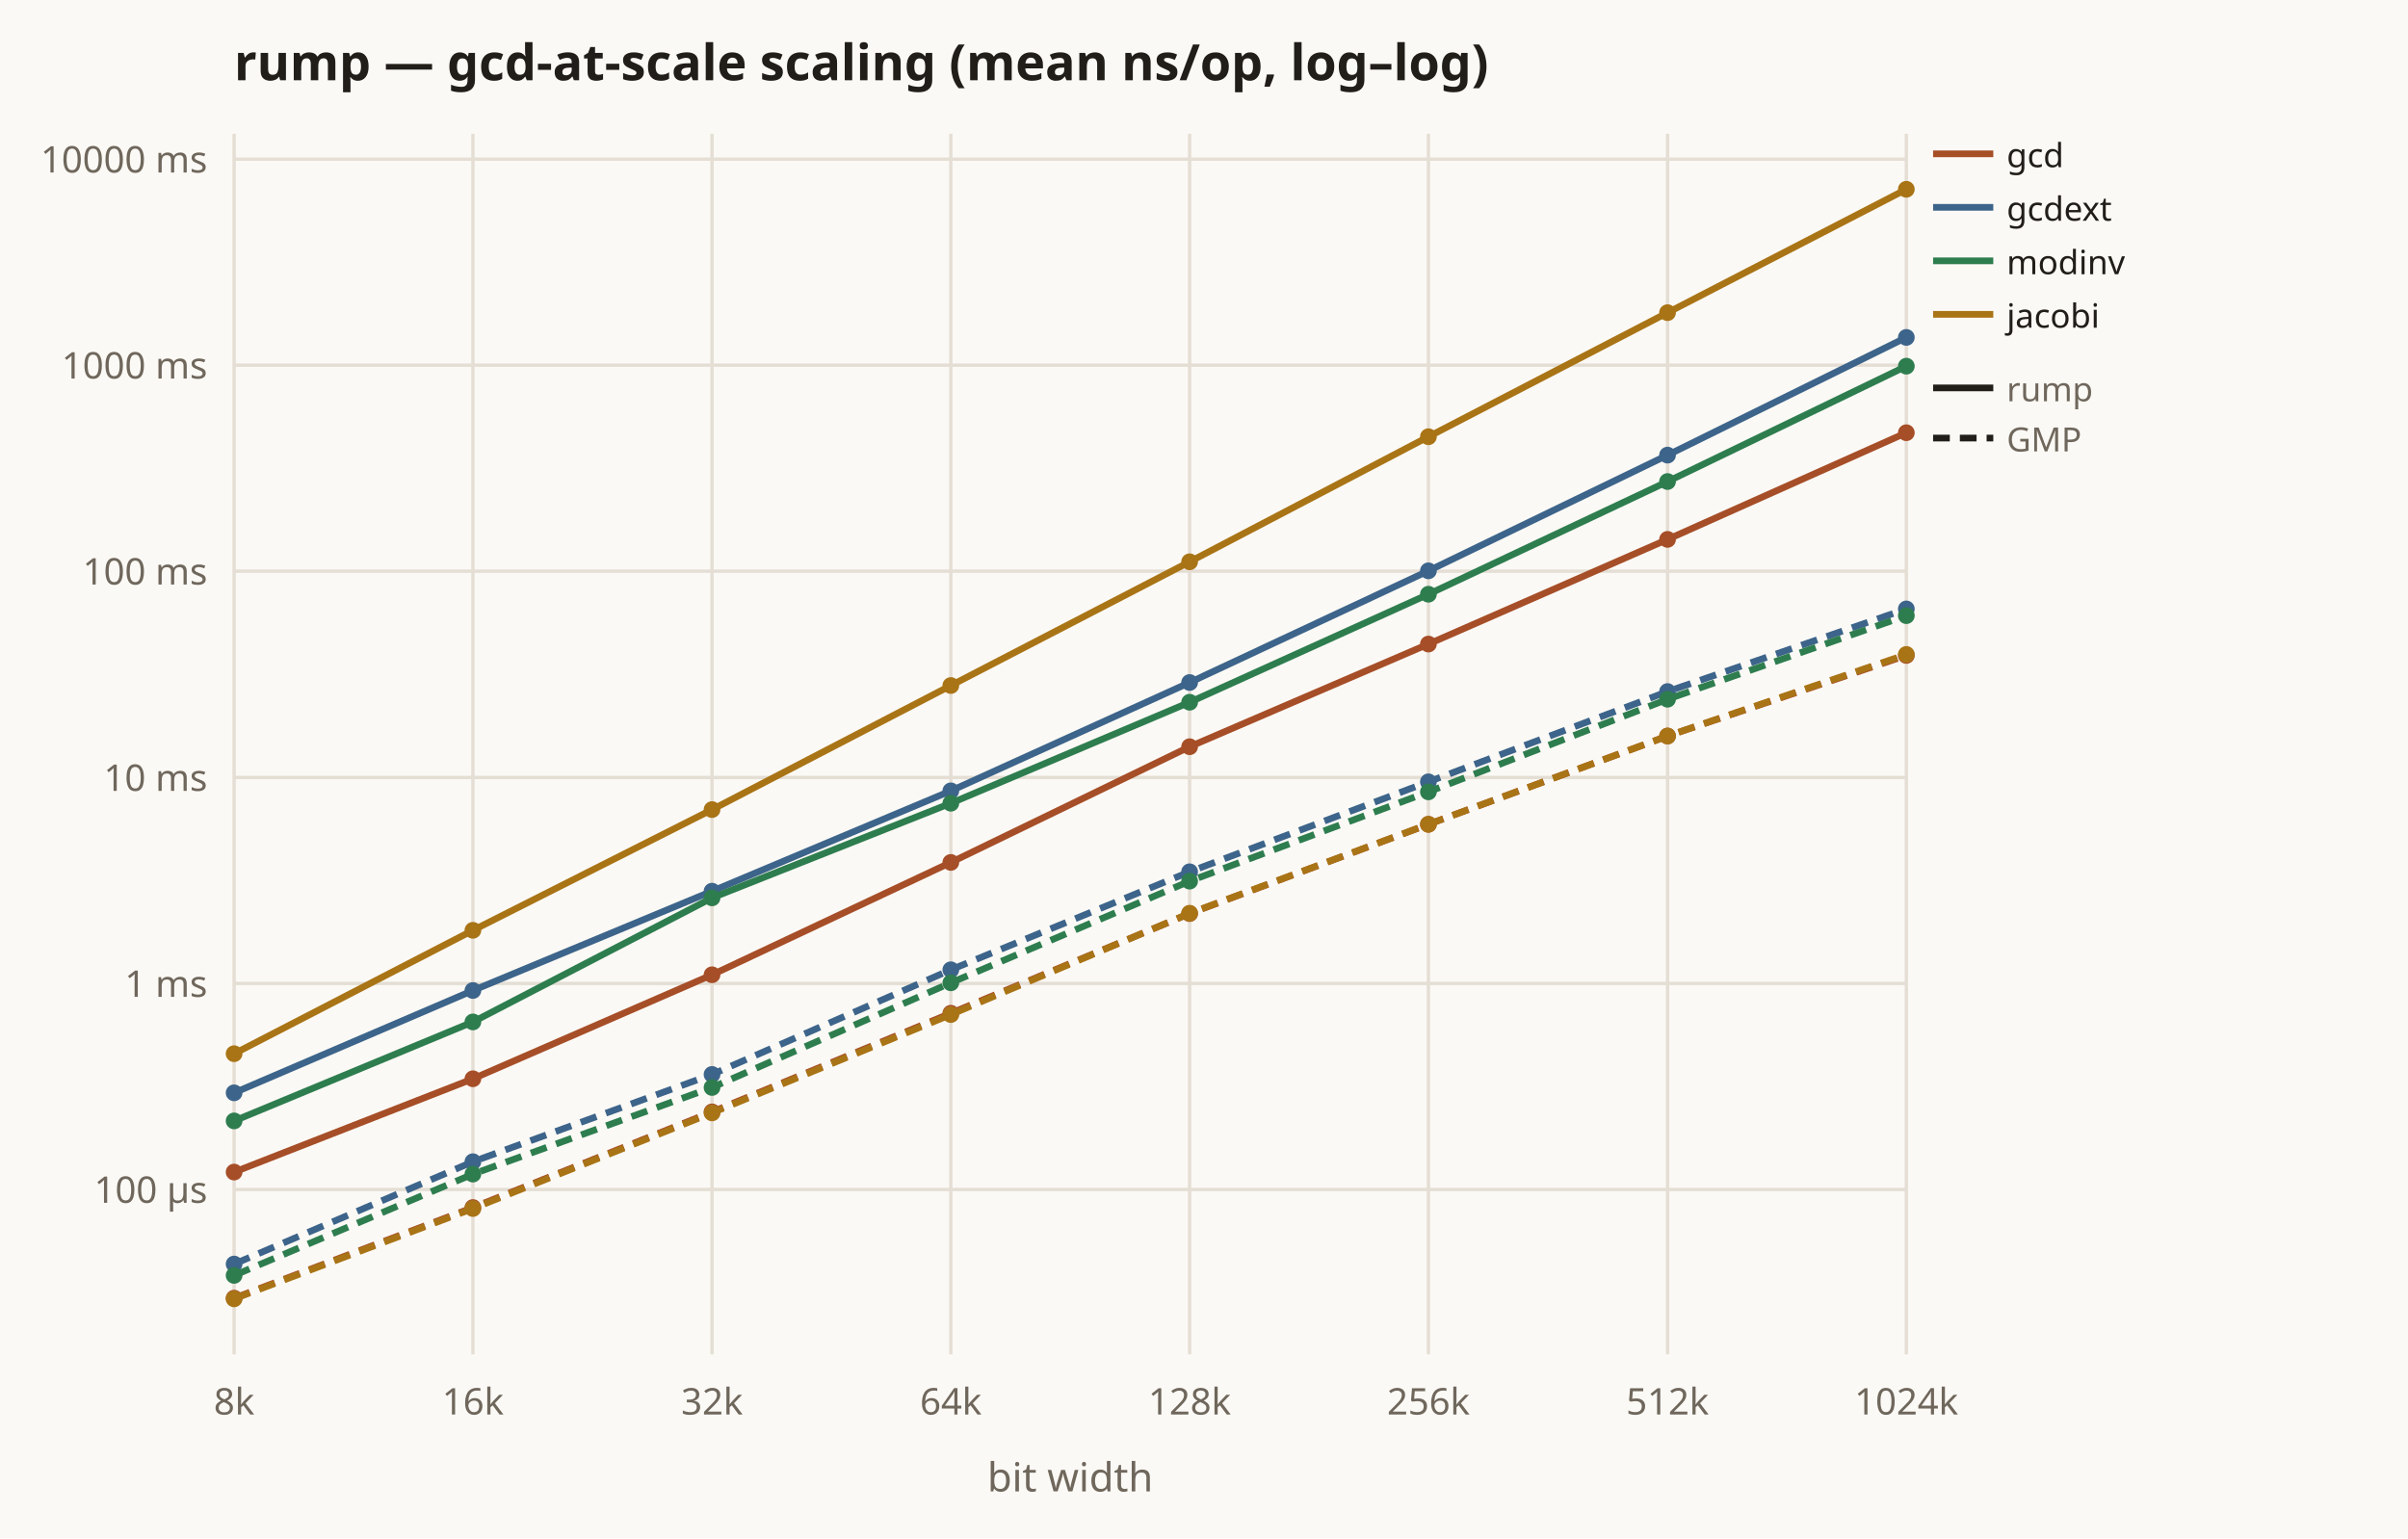
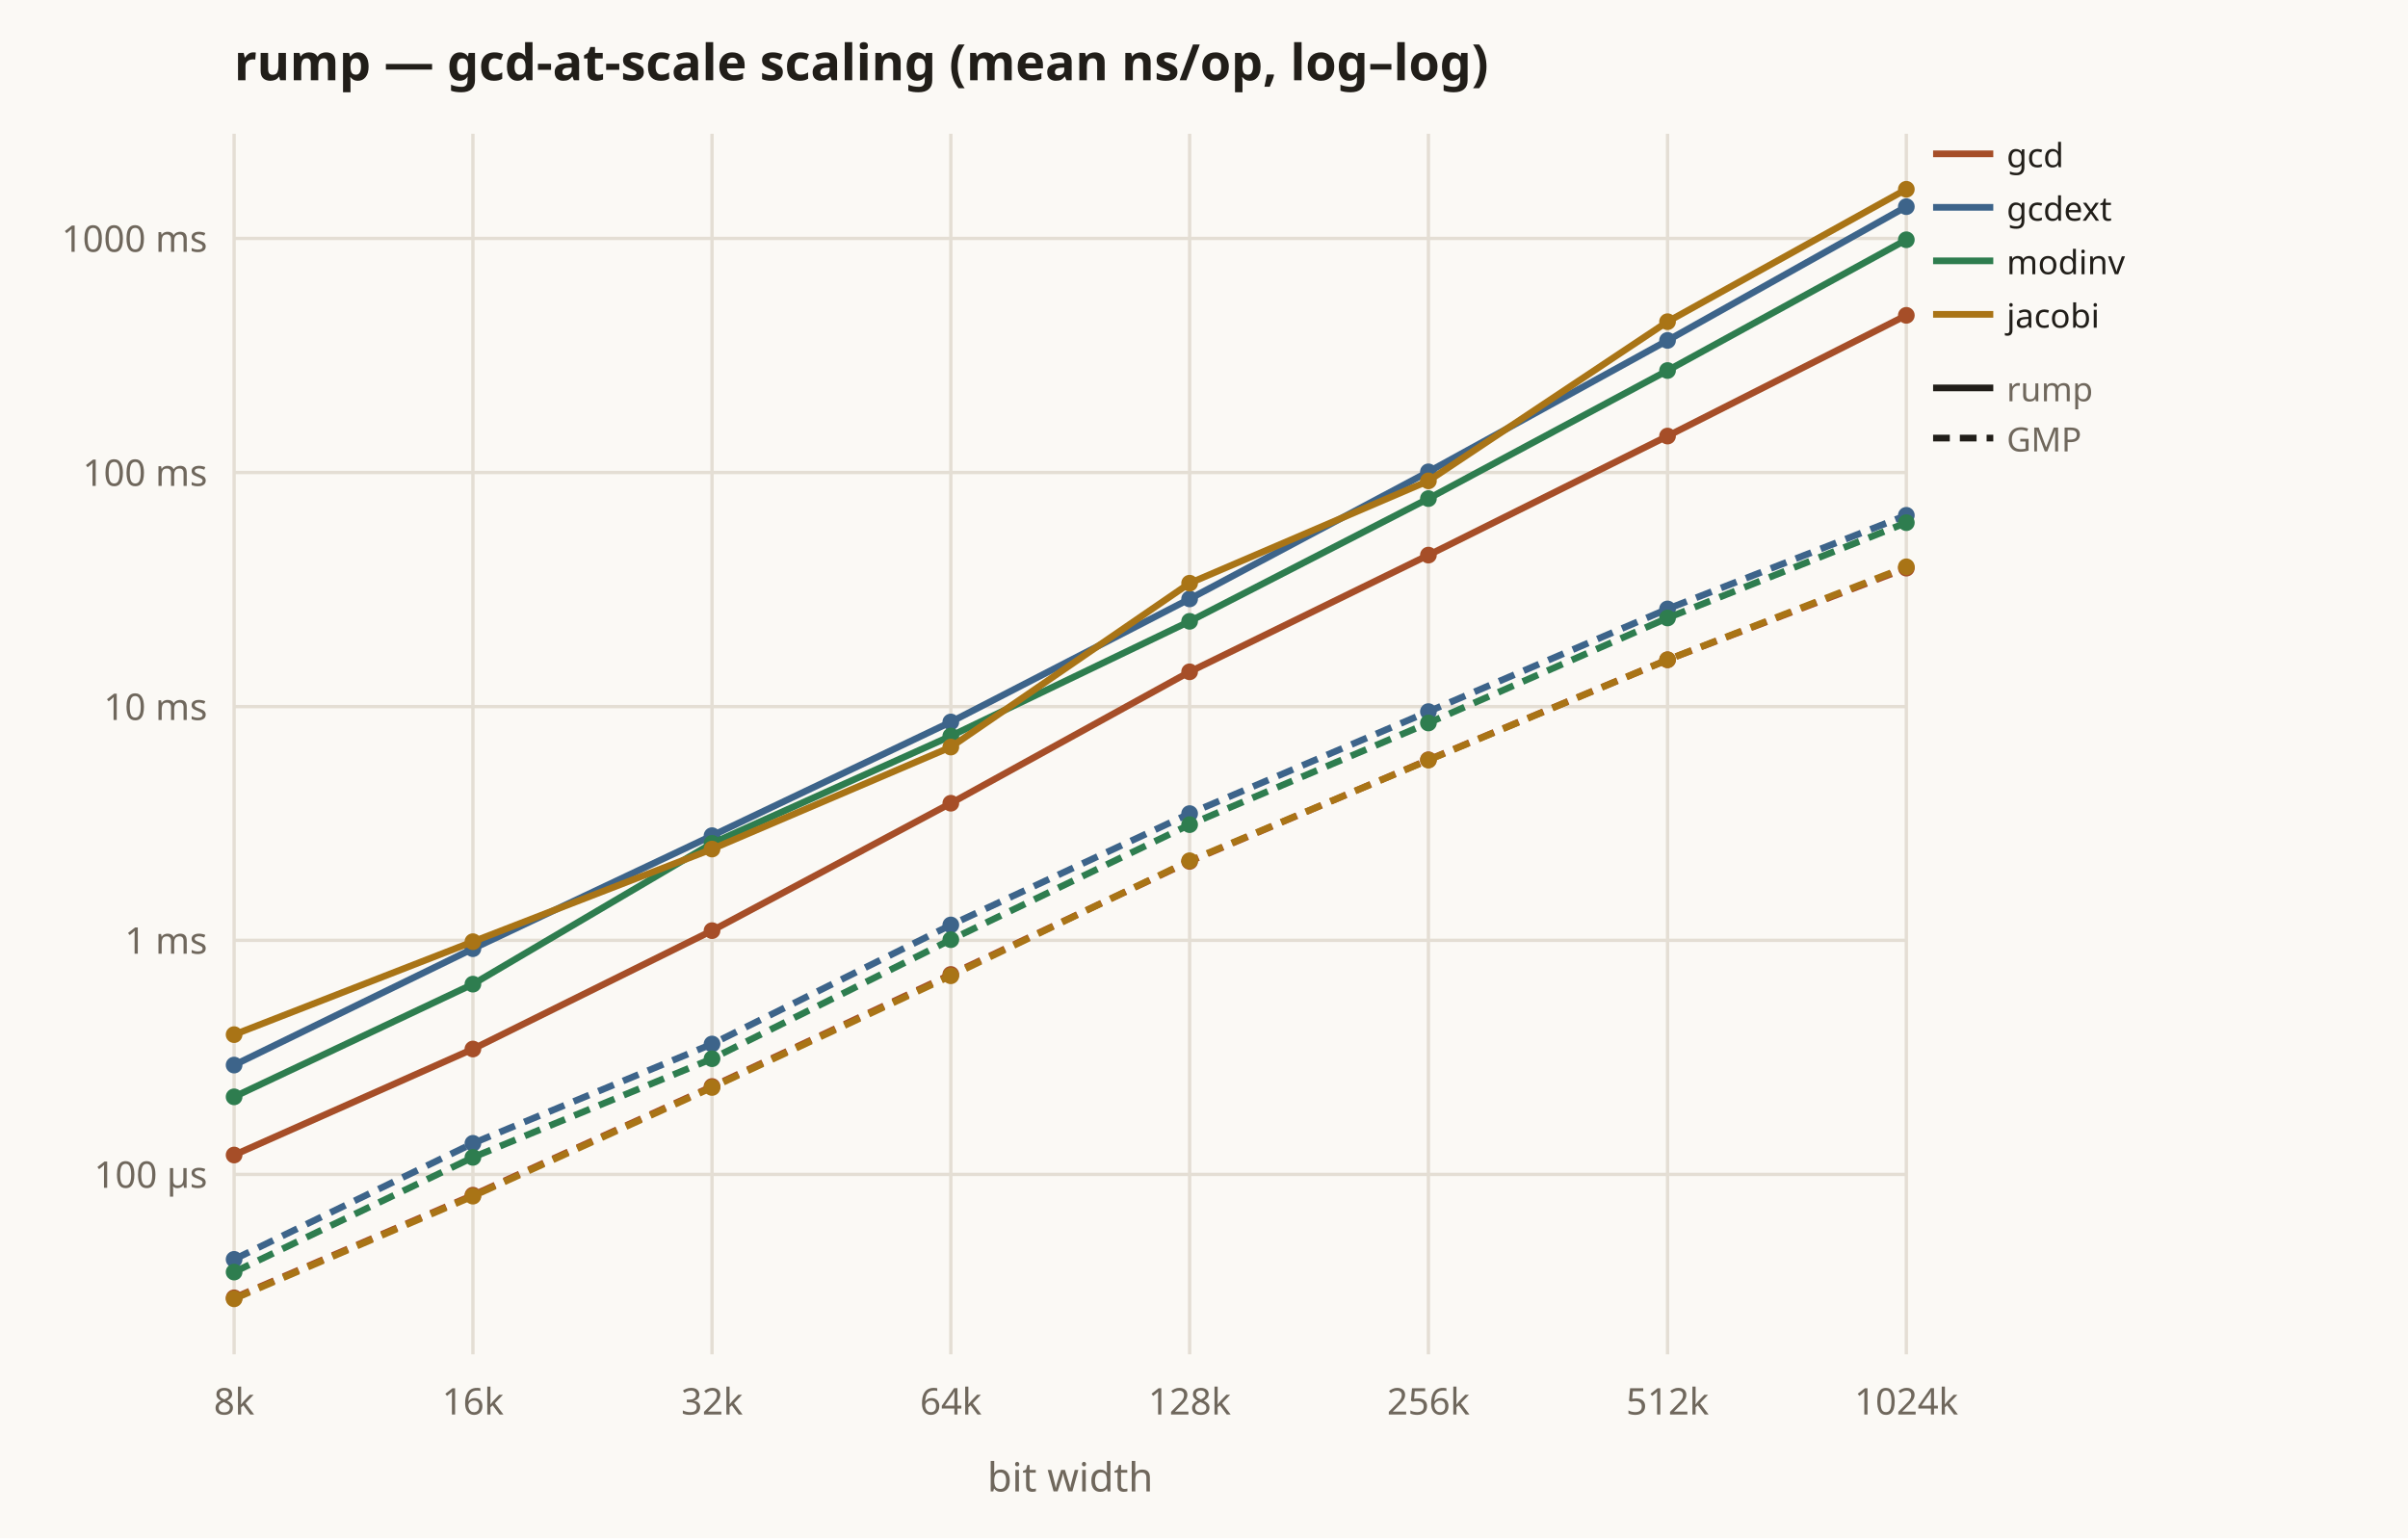
<svg xmlns="http://www.w3.org/2000/svg" width="720" height="460" viewBox="0 0 720 460" font-family="system-ui,sans-serif">
  <rect width="720" height="460" fill="#FBF9F5" />
  <text x="70" y="24" font-size="15" font-weight="600" fill="#211E19">rump — gcd-at-scale scaling (mean ns/op, log–log)</text>
  <line x1="70.0" y1="40" x2="70.0" y2="405" stroke="#E4DED4" />
  <text x="70.0" y="423" font-size="11" fill="#6F675C" text-anchor="middle">8k</text>
  <line x1="141.4" y1="40" x2="141.4" y2="405" stroke="#E4DED4" />
  <text x="141.4" y="423" font-size="11" fill="#6F675C" text-anchor="middle">16k</text>
  <line x1="212.9" y1="40" x2="212.9" y2="405" stroke="#E4DED4" />
  <text x="212.9" y="423" font-size="11" fill="#6F675C" text-anchor="middle">32k</text>
  <line x1="284.3" y1="40" x2="284.3" y2="405" stroke="#E4DED4" />
  <text x="284.3" y="423" font-size="11" fill="#6F675C" text-anchor="middle">64k</text>
  <line x1="355.7" y1="40" x2="355.7" y2="405" stroke="#E4DED4" />
  <text x="355.7" y="423" font-size="11" fill="#6F675C" text-anchor="middle">128k</text>
  <line x1="427.1" y1="40" x2="427.1" y2="405" stroke="#E4DED4" />
  <text x="427.1" y="423" font-size="11" fill="#6F675C" text-anchor="middle">256k</text>
  <line x1="498.6" y1="40" x2="498.6" y2="405" stroke="#E4DED4" />
  <text x="498.6" y="423" font-size="11" fill="#6F675C" text-anchor="middle">512k</text>
  <line x1="570.0" y1="40" x2="570.0" y2="405" stroke="#E4DED4" />
  <text x="570.0" y="423" font-size="11" fill="#6F675C" text-anchor="middle">1024k</text>
  <text x="320" y="446" font-size="12" fill="#6F675C" text-anchor="middle">bit width</text>
-   <line x1="70" y1="355.7" x2="570" y2="355.7" stroke="#E4DED4" />
-   <text x="62" y="359.7" font-size="11" fill="#6F675C" text-anchor="end">100 µs</text>
-   <line x1="70" y1="294.1" x2="570" y2="294.1" stroke="#E4DED4" />
-   <text x="62" y="298.1" font-size="11" fill="#6F675C" text-anchor="end">1 ms</text>
-   <line x1="70" y1="232.5" x2="570" y2="232.5" stroke="#E4DED4" />
-   <text x="62" y="236.5" font-size="11" fill="#6F675C" text-anchor="end">10 ms</text>
-   <line x1="70" y1="170.8" x2="570" y2="170.8" stroke="#E4DED4" />
-   <text x="62" y="174.8" font-size="11" fill="#6F675C" text-anchor="end">100 ms</text>
-   <line x1="70" y1="109.2" x2="570" y2="109.2" stroke="#E4DED4" />
-   <text x="62" y="113.2" font-size="11" fill="#6F675C" text-anchor="end">1000 ms</text>
-   <line x1="70" y1="47.6" x2="570" y2="47.6" stroke="#E4DED4" />
-   <text x="62" y="51.6" font-size="11" fill="#6F675C" text-anchor="end">10000 ms</text>
-   <path d="M70.0,350.5 L141.4,322.6 L212.9,291.5 L284.3,257.9 L355.7,223.3 L427.1,192.6 L498.6,161.3 L570.0,129.4" fill="none" stroke="#A64E28" stroke-width="2" />
-   <circle cx="70.0" cy="350.5" r="2.5" fill="#A64E28" />
-   <circle cx="141.4" cy="322.6" r="2.5" fill="#A64E28" />
-   <circle cx="212.9" cy="291.5" r="2.5" fill="#A64E28" />
-   <circle cx="284.3" cy="257.9" r="2.5" fill="#A64E28" />
-   <circle cx="355.7" cy="223.3" r="2.5" fill="#A64E28" />
-   <circle cx="427.1" cy="192.6" r="2.5" fill="#A64E28" />
-   <circle cx="498.6" cy="161.3" r="2.5" fill="#A64E28" />
-   <circle cx="570.0" cy="129.4" r="2.5" fill="#A64E28" />
-   <path d="M70.0,388.2 L141.4,361.1 L212.9,332.5 L284.3,303.0 L355.7,273.2 L427.1,246.5 L498.6,220.1 L570.0,196.0" fill="none" stroke="#A64E28" stroke-width="2" stroke-dasharray="5,3" />
-   <circle cx="70.0" cy="388.2" r="2.5" fill="#A64E28" />
-   <circle cx="141.4" cy="361.1" r="2.5" fill="#A64E28" />
-   <circle cx="212.9" cy="332.5" r="2.5" fill="#A64E28" />
-   <circle cx="284.3" cy="303.0" r="2.5" fill="#A64E28" />
-   <circle cx="355.7" cy="273.2" r="2.5" fill="#A64E28" />
-   <circle cx="427.1" cy="246.5" r="2.5" fill="#A64E28" />
-   <circle cx="498.6" cy="220.1" r="2.5" fill="#A64E28" />
-   <circle cx="570.0" cy="196.0" r="2.5" fill="#A64E28" />
-   <path d="M70.0,326.8 L141.4,296.2 L212.9,266.5 L284.3,236.5 L355.7,204.1 L427.1,170.7 L498.6,136.1 L570.0,100.9" fill="none" stroke="#3D648A" stroke-width="2" />
-   <circle cx="70.0" cy="326.8" r="2.5" fill="#3D648A" />
-   <circle cx="141.4" cy="296.2" r="2.5" fill="#3D648A" />
-   <circle cx="212.9" cy="266.5" r="2.5" fill="#3D648A" />
-   <circle cx="284.3" cy="236.5" r="2.5" fill="#3D648A" />
-   <circle cx="355.7" cy="204.1" r="2.5" fill="#3D648A" />
-   <circle cx="427.1" cy="170.7" r="2.5" fill="#3D648A" />
-   <circle cx="498.6" cy="136.1" r="2.5" fill="#3D648A" />
-   <circle cx="570.0" cy="100.9" r="2.5" fill="#3D648A" />
-   <path d="M70.0,378.0 L141.4,347.4 L212.9,321.3 L284.3,290.0 L355.7,260.7 L427.1,233.8 L498.6,206.8 L570.0,182.1" fill="none" stroke="#3D648A" stroke-width="2" stroke-dasharray="5,3" />
-   <circle cx="70.0" cy="378.0" r="2.5" fill="#3D648A" />
-   <circle cx="141.4" cy="347.4" r="2.5" fill="#3D648A" />
-   <circle cx="212.9" cy="321.3" r="2.5" fill="#3D648A" />
-   <circle cx="284.3" cy="290.0" r="2.5" fill="#3D648A" />
-   <circle cx="355.7" cy="260.7" r="2.5" fill="#3D648A" />
-   <circle cx="427.1" cy="233.8" r="2.5" fill="#3D648A" />
-   <circle cx="498.6" cy="206.8" r="2.5" fill="#3D648A" />
-   <circle cx="570.0" cy="182.1" r="2.5" fill="#3D648A" />
-   <path d="M70.0,335.2 L141.4,305.6 L212.9,268.5 L284.3,240.2 L355.7,210.0 L427.1,177.7 L498.6,144.0 L570.0,109.5" fill="none" stroke="#2E7D4F" stroke-width="2" />
-   <circle cx="70.0" cy="335.2" r="2.5" fill="#2E7D4F" />
-   <circle cx="141.4" cy="305.6" r="2.5" fill="#2E7D4F" />
-   <circle cx="212.9" cy="268.5" r="2.5" fill="#2E7D4F" />
-   <circle cx="284.3" cy="240.2" r="2.5" fill="#2E7D4F" />
-   <circle cx="355.7" cy="210.0" r="2.5" fill="#2E7D4F" />
-   <circle cx="427.1" cy="177.7" r="2.5" fill="#2E7D4F" />
-   <circle cx="498.6" cy="144.0" r="2.5" fill="#2E7D4F" />
-   <circle cx="570.0" cy="109.5" r="2.5" fill="#2E7D4F" />
-   <path d="M70.0,381.4 L141.4,351.1 L212.9,325.2 L284.3,293.9 L355.7,263.5 L427.1,236.8 L498.6,209.1 L570.0,184.1" fill="none" stroke="#2E7D4F" stroke-width="2" stroke-dasharray="5,3" />
-   <circle cx="70.0" cy="381.4" r="2.5" fill="#2E7D4F" />
-   <circle cx="141.4" cy="351.1" r="2.5" fill="#2E7D4F" />
-   <circle cx="212.9" cy="325.2" r="2.5" fill="#2E7D4F" />
-   <circle cx="284.3" cy="293.9" r="2.5" fill="#2E7D4F" />
-   <circle cx="355.7" cy="263.5" r="2.5" fill="#2E7D4F" />
-   <circle cx="427.1" cy="236.8" r="2.5" fill="#2E7D4F" />
-   <circle cx="498.6" cy="209.1" r="2.5" fill="#2E7D4F" />
-   <circle cx="570.0" cy="184.1" r="2.5" fill="#2E7D4F" />
-   <path d="M70.0,315.1 L141.4,278.2 L212.9,242.1 L284.3,205.0 L355.7,168.0 L427.1,130.6 L498.6,93.5 L570.0,56.6" fill="none" stroke="#A97416" stroke-width="2" />
-   <circle cx="70.0" cy="315.1" r="2.5" fill="#A97416" />
-   <circle cx="141.4" cy="278.2" r="2.5" fill="#A97416" />
-   <circle cx="212.9" cy="242.1" r="2.5" fill="#A97416" />
-   <circle cx="284.3" cy="205.0" r="2.5" fill="#A97416" />
-   <circle cx="355.7" cy="168.0" r="2.5" fill="#A97416" />
-   <circle cx="427.1" cy="130.6" r="2.5" fill="#A97416" />
-   <circle cx="498.6" cy="93.5" r="2.5" fill="#A97416" />
+   <line x1="70" y1="351.2" x2="570" y2="351.2" stroke="#E4DED4" />
+   <text x="62" y="355.2" font-size="11" fill="#6F675C" text-anchor="end">100 µs</text>
+   <line x1="70" y1="281.2" x2="570" y2="281.2" stroke="#E4DED4" />
+   <text x="62" y="285.2" font-size="11" fill="#6F675C" text-anchor="end">1 ms</text>
+   <line x1="70" y1="211.3" x2="570" y2="211.3" stroke="#E4DED4" />
+   <text x="62" y="215.3" font-size="11" fill="#6F675C" text-anchor="end">10 ms</text>
+   <line x1="70" y1="141.3" x2="570" y2="141.3" stroke="#E4DED4" />
+   <text x="62" y="145.3" font-size="11" fill="#6F675C" text-anchor="end">100 ms</text>
+   <line x1="70" y1="71.3" x2="570" y2="71.3" stroke="#E4DED4" />
+   <text x="62" y="75.3" font-size="11" fill="#6F675C" text-anchor="end">1000 ms</text>
+   <path d="M70.0,345.4 L141.4,313.7 L212.9,278.3 L284.3,240.2 L355.7,200.9 L427.1,166.0 L498.6,130.4 L570.0,94.3" fill="none" stroke="#A64E28" stroke-width="2" />
+   <circle cx="70.0" cy="345.4" r="2.5" fill="#A64E28" />
+   <circle cx="141.4" cy="313.7" r="2.5" fill="#A64E28" />
+   <circle cx="212.9" cy="278.3" r="2.5" fill="#A64E28" />
+   <circle cx="284.3" cy="240.2" r="2.5" fill="#A64E28" />
+   <circle cx="355.7" cy="200.9" r="2.5" fill="#A64E28" />
+   <circle cx="427.1" cy="166.0" r="2.5" fill="#A64E28" />
+   <circle cx="498.6" cy="130.4" r="2.5" fill="#A64E28" />
+   <circle cx="570.0" cy="94.3" r="2.5" fill="#A64E28" />
+   <path d="M70.0,388.1 L141.4,357.4 L212.9,324.9 L284.3,291.4 L355.7,257.6 L427.1,227.2 L498.6,197.3 L570.0,169.9" fill="none" stroke="#A64E28" stroke-width="2" stroke-dasharray="5,3" />
+   <circle cx="70.0" cy="388.1" r="2.5" fill="#A64E28" />
+   <circle cx="141.4" cy="357.4" r="2.5" fill="#A64E28" />
+   <circle cx="212.9" cy="324.9" r="2.5" fill="#A64E28" />
+   <circle cx="284.3" cy="291.4" r="2.5" fill="#A64E28" />
+   <circle cx="355.7" cy="257.6" r="2.5" fill="#A64E28" />
+   <circle cx="427.1" cy="227.2" r="2.5" fill="#A64E28" />
+   <circle cx="498.6" cy="197.3" r="2.5" fill="#A64E28" />
+   <circle cx="570.0" cy="169.9" r="2.5" fill="#A64E28" />
+   <path d="M70.0,318.5 L141.4,283.7 L212.9,249.9 L284.3,215.9 L355.7,179.1 L427.1,141.1 L498.6,101.8 L570.0,61.8" fill="none" stroke="#3D648A" stroke-width="2" />
+   <circle cx="70.0" cy="318.5" r="2.5" fill="#3D648A" />
+   <circle cx="141.4" cy="283.7" r="2.5" fill="#3D648A" />
+   <circle cx="212.9" cy="249.9" r="2.5" fill="#3D648A" />
+   <circle cx="284.3" cy="215.9" r="2.5" fill="#3D648A" />
+   <circle cx="355.7" cy="179.1" r="2.5" fill="#3D648A" />
+   <circle cx="427.1" cy="141.1" r="2.5" fill="#3D648A" />
+   <circle cx="498.6" cy="101.8" r="2.5" fill="#3D648A" />
+   <circle cx="570.0" cy="61.8" r="2.5" fill="#3D648A" />
+   <path d="M70.0,376.6 L141.4,341.9 L212.9,312.2 L284.3,276.6 L355.7,243.3 L427.1,212.8 L498.6,182.1 L570.0,154.1" fill="none" stroke="#3D648A" stroke-width="2" stroke-dasharray="5,3" />
+   <circle cx="70.0" cy="376.6" r="2.5" fill="#3D648A" />
+   <circle cx="141.4" cy="341.9" r="2.5" fill="#3D648A" />
+   <circle cx="212.9" cy="312.2" r="2.5" fill="#3D648A" />
+   <circle cx="284.3" cy="276.6" r="2.5" fill="#3D648A" />
+   <circle cx="355.7" cy="243.3" r="2.5" fill="#3D648A" />
+   <circle cx="427.1" cy="212.8" r="2.5" fill="#3D648A" />
+   <circle cx="498.6" cy="182.1" r="2.5" fill="#3D648A" />
+   <circle cx="570.0" cy="154.1" r="2.5" fill="#3D648A" />
+   <path d="M70.0,328.0 L141.4,294.3 L212.9,252.2 L284.3,220.1 L355.7,185.8 L427.1,149.1 L498.6,110.8 L570.0,71.7" fill="none" stroke="#2E7D4F" stroke-width="2" />
+   <circle cx="70.0" cy="328.0" r="2.5" fill="#2E7D4F" />
+   <circle cx="141.4" cy="294.3" r="2.5" fill="#2E7D4F" />
+   <circle cx="212.9" cy="252.2" r="2.5" fill="#2E7D4F" />
+   <circle cx="284.3" cy="220.1" r="2.5" fill="#2E7D4F" />
+   <circle cx="355.7" cy="185.8" r="2.5" fill="#2E7D4F" />
+   <circle cx="427.1" cy="149.1" r="2.5" fill="#2E7D4F" />
+   <circle cx="498.6" cy="110.8" r="2.5" fill="#2E7D4F" />
+   <circle cx="570.0" cy="71.7" r="2.5" fill="#2E7D4F" />
+   <path d="M70.0,380.4 L141.4,346.1 L212.9,316.6 L284.3,281.0 L355.7,246.6 L427.1,216.2 L498.6,184.8 L570.0,156.3" fill="none" stroke="#2E7D4F" stroke-width="2" stroke-dasharray="5,3" />
+   <circle cx="70.0" cy="380.4" r="2.5" fill="#2E7D4F" />
+   <circle cx="141.4" cy="346.1" r="2.5" fill="#2E7D4F" />
+   <circle cx="212.9" cy="316.6" r="2.5" fill="#2E7D4F" />
+   <circle cx="284.3" cy="281.0" r="2.5" fill="#2E7D4F" />
+   <circle cx="355.7" cy="246.6" r="2.5" fill="#2E7D4F" />
+   <circle cx="427.1" cy="216.2" r="2.5" fill="#2E7D4F" />
+   <circle cx="498.6" cy="184.8" r="2.5" fill="#2E7D4F" />
+   <circle cx="570.0" cy="156.3" r="2.5" fill="#2E7D4F" />
+   <path d="M70.0,309.4 L141.4,281.6 L212.9,253.9 L284.3,223.4 L355.7,174.4 L427.1,143.8 L498.6,96.2 L570.0,56.6" fill="none" stroke="#A97416" stroke-width="2" />
+   <circle cx="70.0" cy="309.4" r="2.5" fill="#A97416" />
+   <circle cx="141.4" cy="281.6" r="2.5" fill="#A97416" />
+   <circle cx="212.9" cy="253.9" r="2.5" fill="#A97416" />
+   <circle cx="284.3" cy="223.4" r="2.5" fill="#A97416" />
+   <circle cx="355.7" cy="174.4" r="2.5" fill="#A97416" />
+   <circle cx="427.1" cy="143.8" r="2.5" fill="#A97416" />
+   <circle cx="498.6" cy="96.2" r="2.5" fill="#A97416" />
  <circle cx="570.0" cy="56.6" r="2.5" fill="#A97416" />
-   <path d="M70.0,388.4 L141.4,361.4 L212.9,332.8 L284.3,303.4 L355.7,273.1 L427.1,246.5 L498.6,220.1 L570.0,195.7" fill="none" stroke="#A97416" stroke-width="2" stroke-dasharray="5,3" />
+   <path d="M70.0,388.4 L141.4,357.7 L212.9,325.2 L284.3,291.8 L355.7,257.4 L427.1,227.3 L498.6,197.3 L570.0,169.5" fill="none" stroke="#A97416" stroke-width="2" stroke-dasharray="5,3" />
  <circle cx="70.0" cy="388.4" r="2.5" fill="#A97416" />
-   <circle cx="141.4" cy="361.4" r="2.5" fill="#A97416" />
-   <circle cx="212.9" cy="332.8" r="2.5" fill="#A97416" />
-   <circle cx="284.3" cy="303.4" r="2.5" fill="#A97416" />
-   <circle cx="355.7" cy="273.1" r="2.5" fill="#A97416" />
-   <circle cx="427.1" cy="246.5" r="2.5" fill="#A97416" />
-   <circle cx="498.6" cy="220.1" r="2.5" fill="#A97416" />
-   <circle cx="570.0" cy="195.7" r="2.5" fill="#A97416" />
+   <circle cx="141.4" cy="357.7" r="2.5" fill="#A97416" />
+   <circle cx="212.9" cy="325.2" r="2.5" fill="#A97416" />
+   <circle cx="284.3" cy="291.8" r="2.5" fill="#A97416" />
+   <circle cx="355.7" cy="257.4" r="2.5" fill="#A97416" />
+   <circle cx="427.1" cy="227.3" r="2.5" fill="#A97416" />
+   <circle cx="498.6" cy="197.3" r="2.5" fill="#A97416" />
+   <circle cx="570.0" cy="169.5" r="2.5" fill="#A97416" />
  <line x1="578" y1="46" x2="596" y2="46" stroke="#A64E28" stroke-width="2" />
  <text x="600" y="50" font-size="10" fill="#211E19">gcd</text>
  <line x1="578" y1="62" x2="596" y2="62" stroke="#3D648A" stroke-width="2" />
  <text x="600" y="66" font-size="10" fill="#211E19">gcdext</text>
  <line x1="578" y1="78" x2="596" y2="78" stroke="#2E7D4F" stroke-width="2" />
  <text x="600" y="82" font-size="10" fill="#211E19">modinv</text>
  <line x1="578" y1="94" x2="596" y2="94" stroke="#A97416" stroke-width="2" />
  <text x="600" y="98" font-size="10" fill="#211E19">jacobi</text>
  <line x1="578" y1="116" x2="596" y2="116" stroke="#211E19" stroke-width="2" />
  <text x="600" y="120" font-size="10" fill="#6F675C">rump</text>
  <line x1="578" y1="131" x2="596" y2="131" stroke="#211E19" stroke-width="2" stroke-dasharray="5,3" />
  <text x="600" y="135" font-size="10" fill="#6F675C">GMP</text>
</svg>
